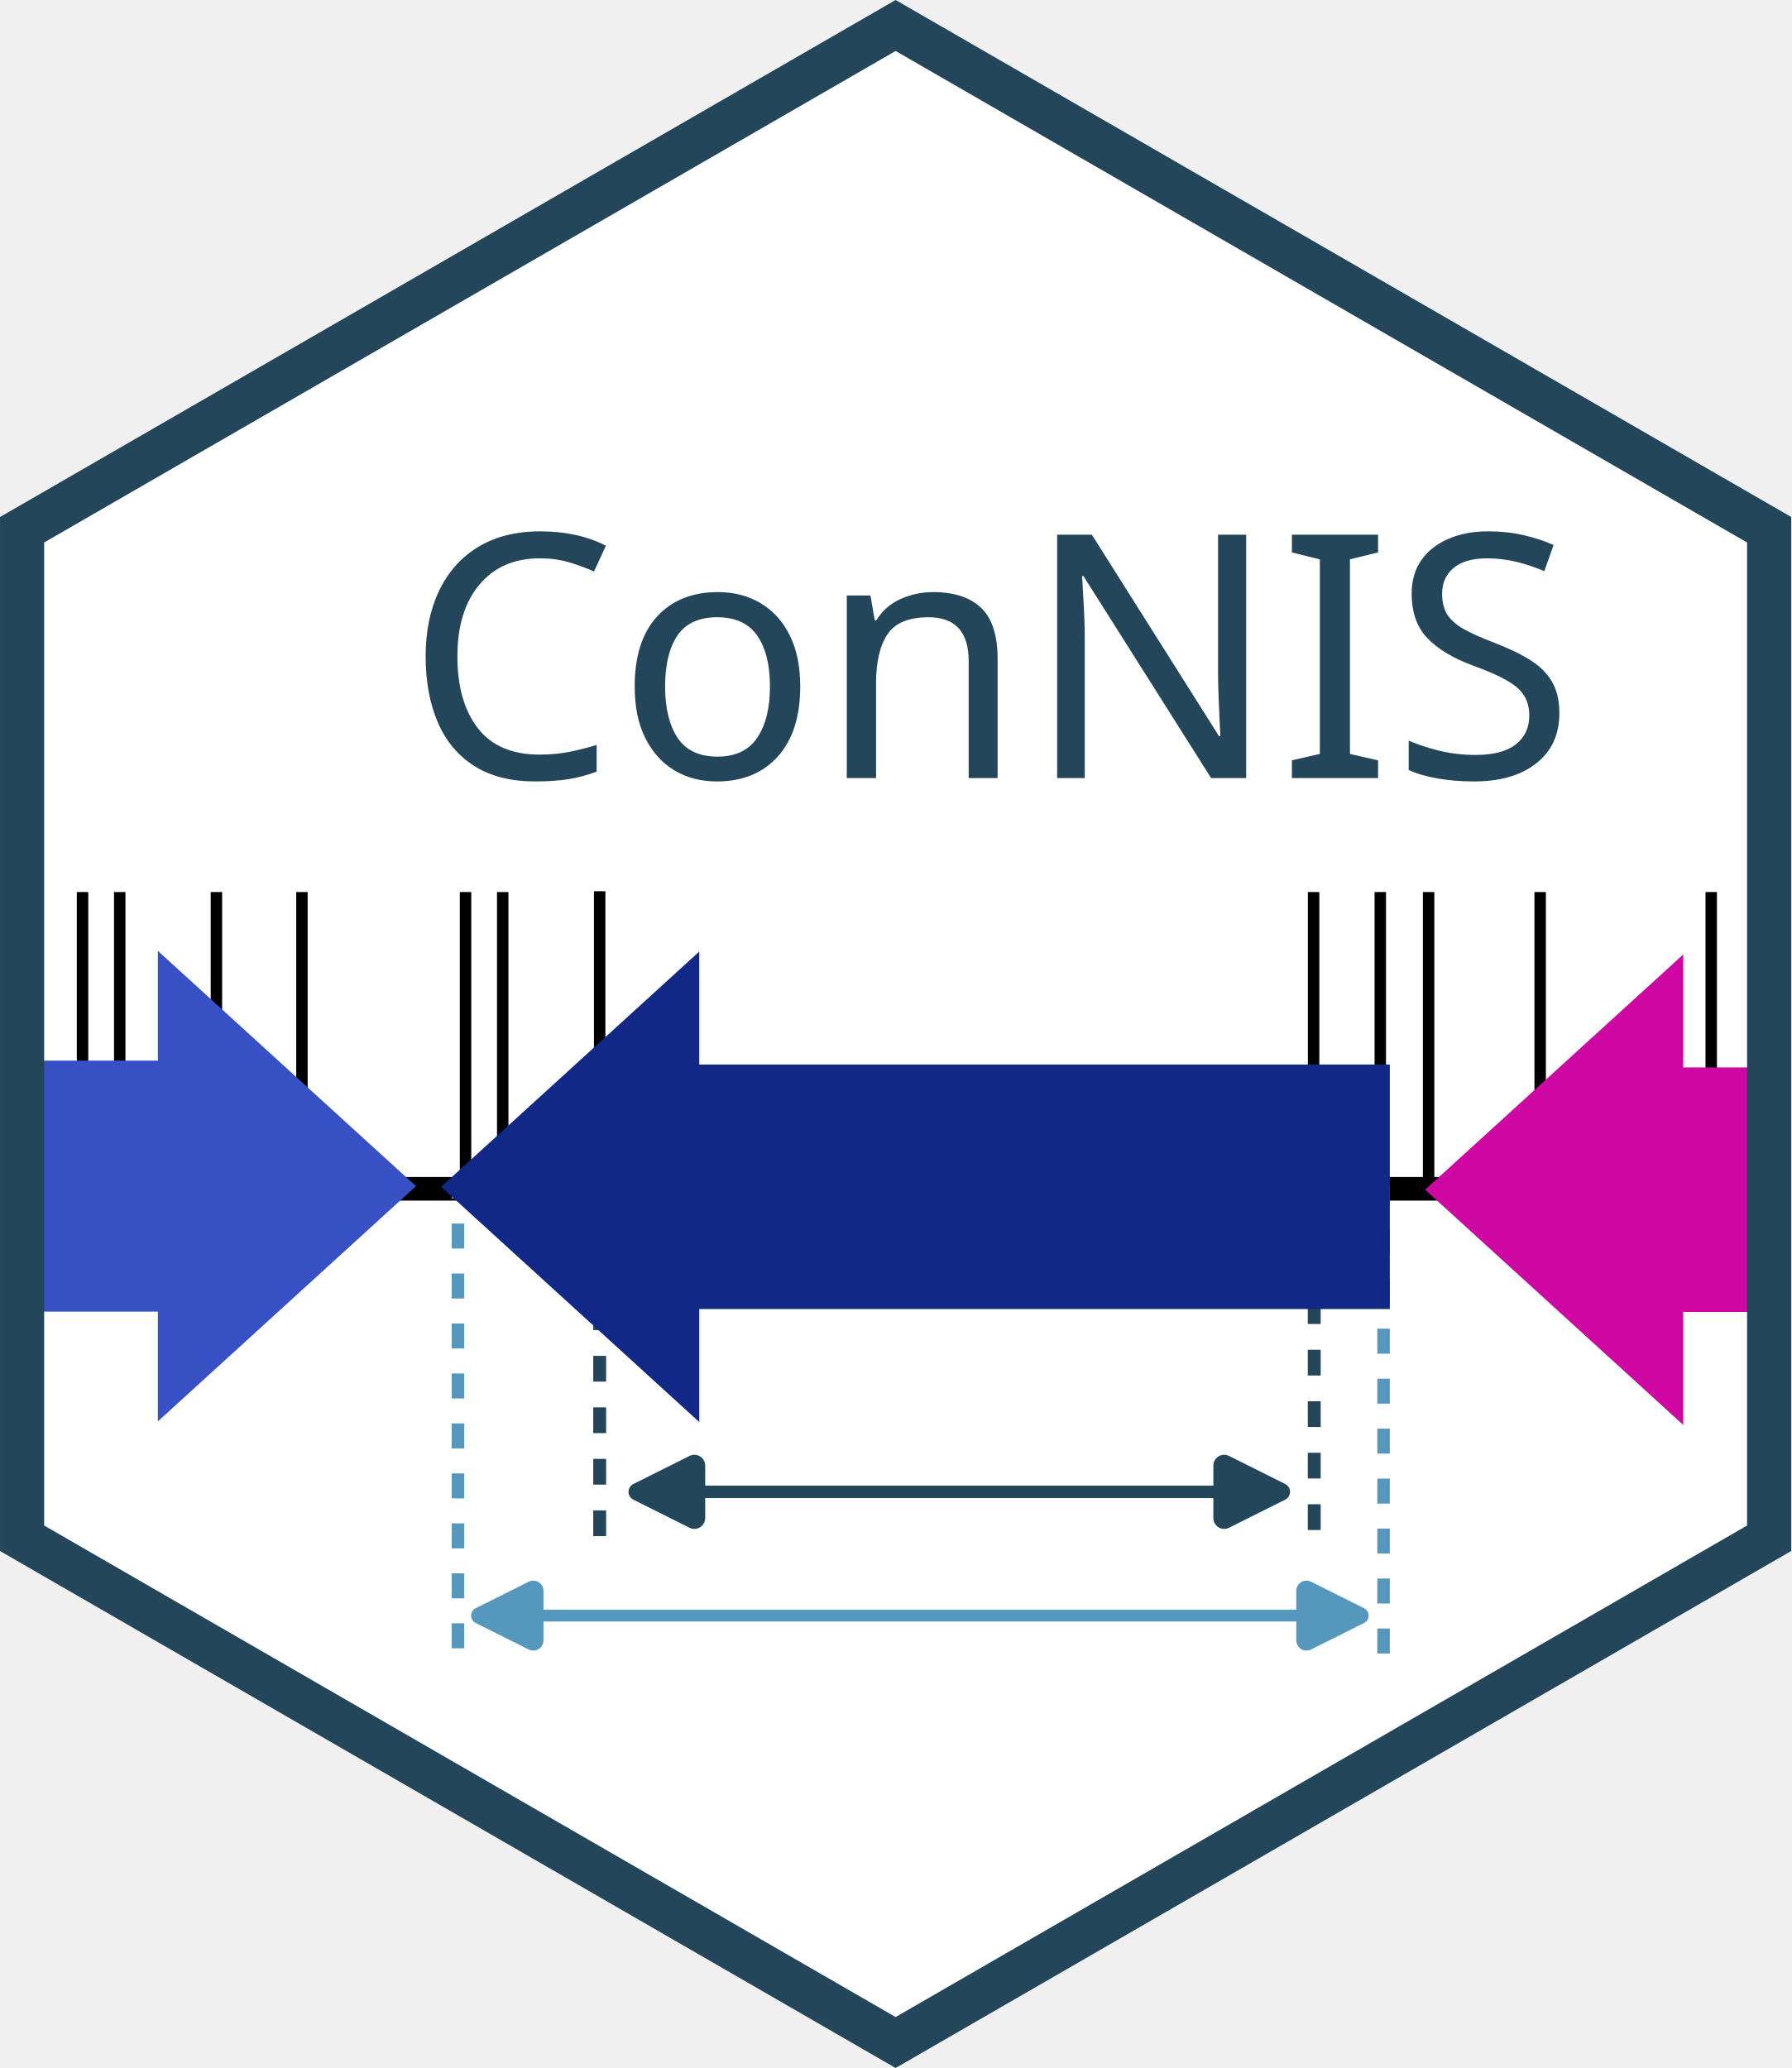
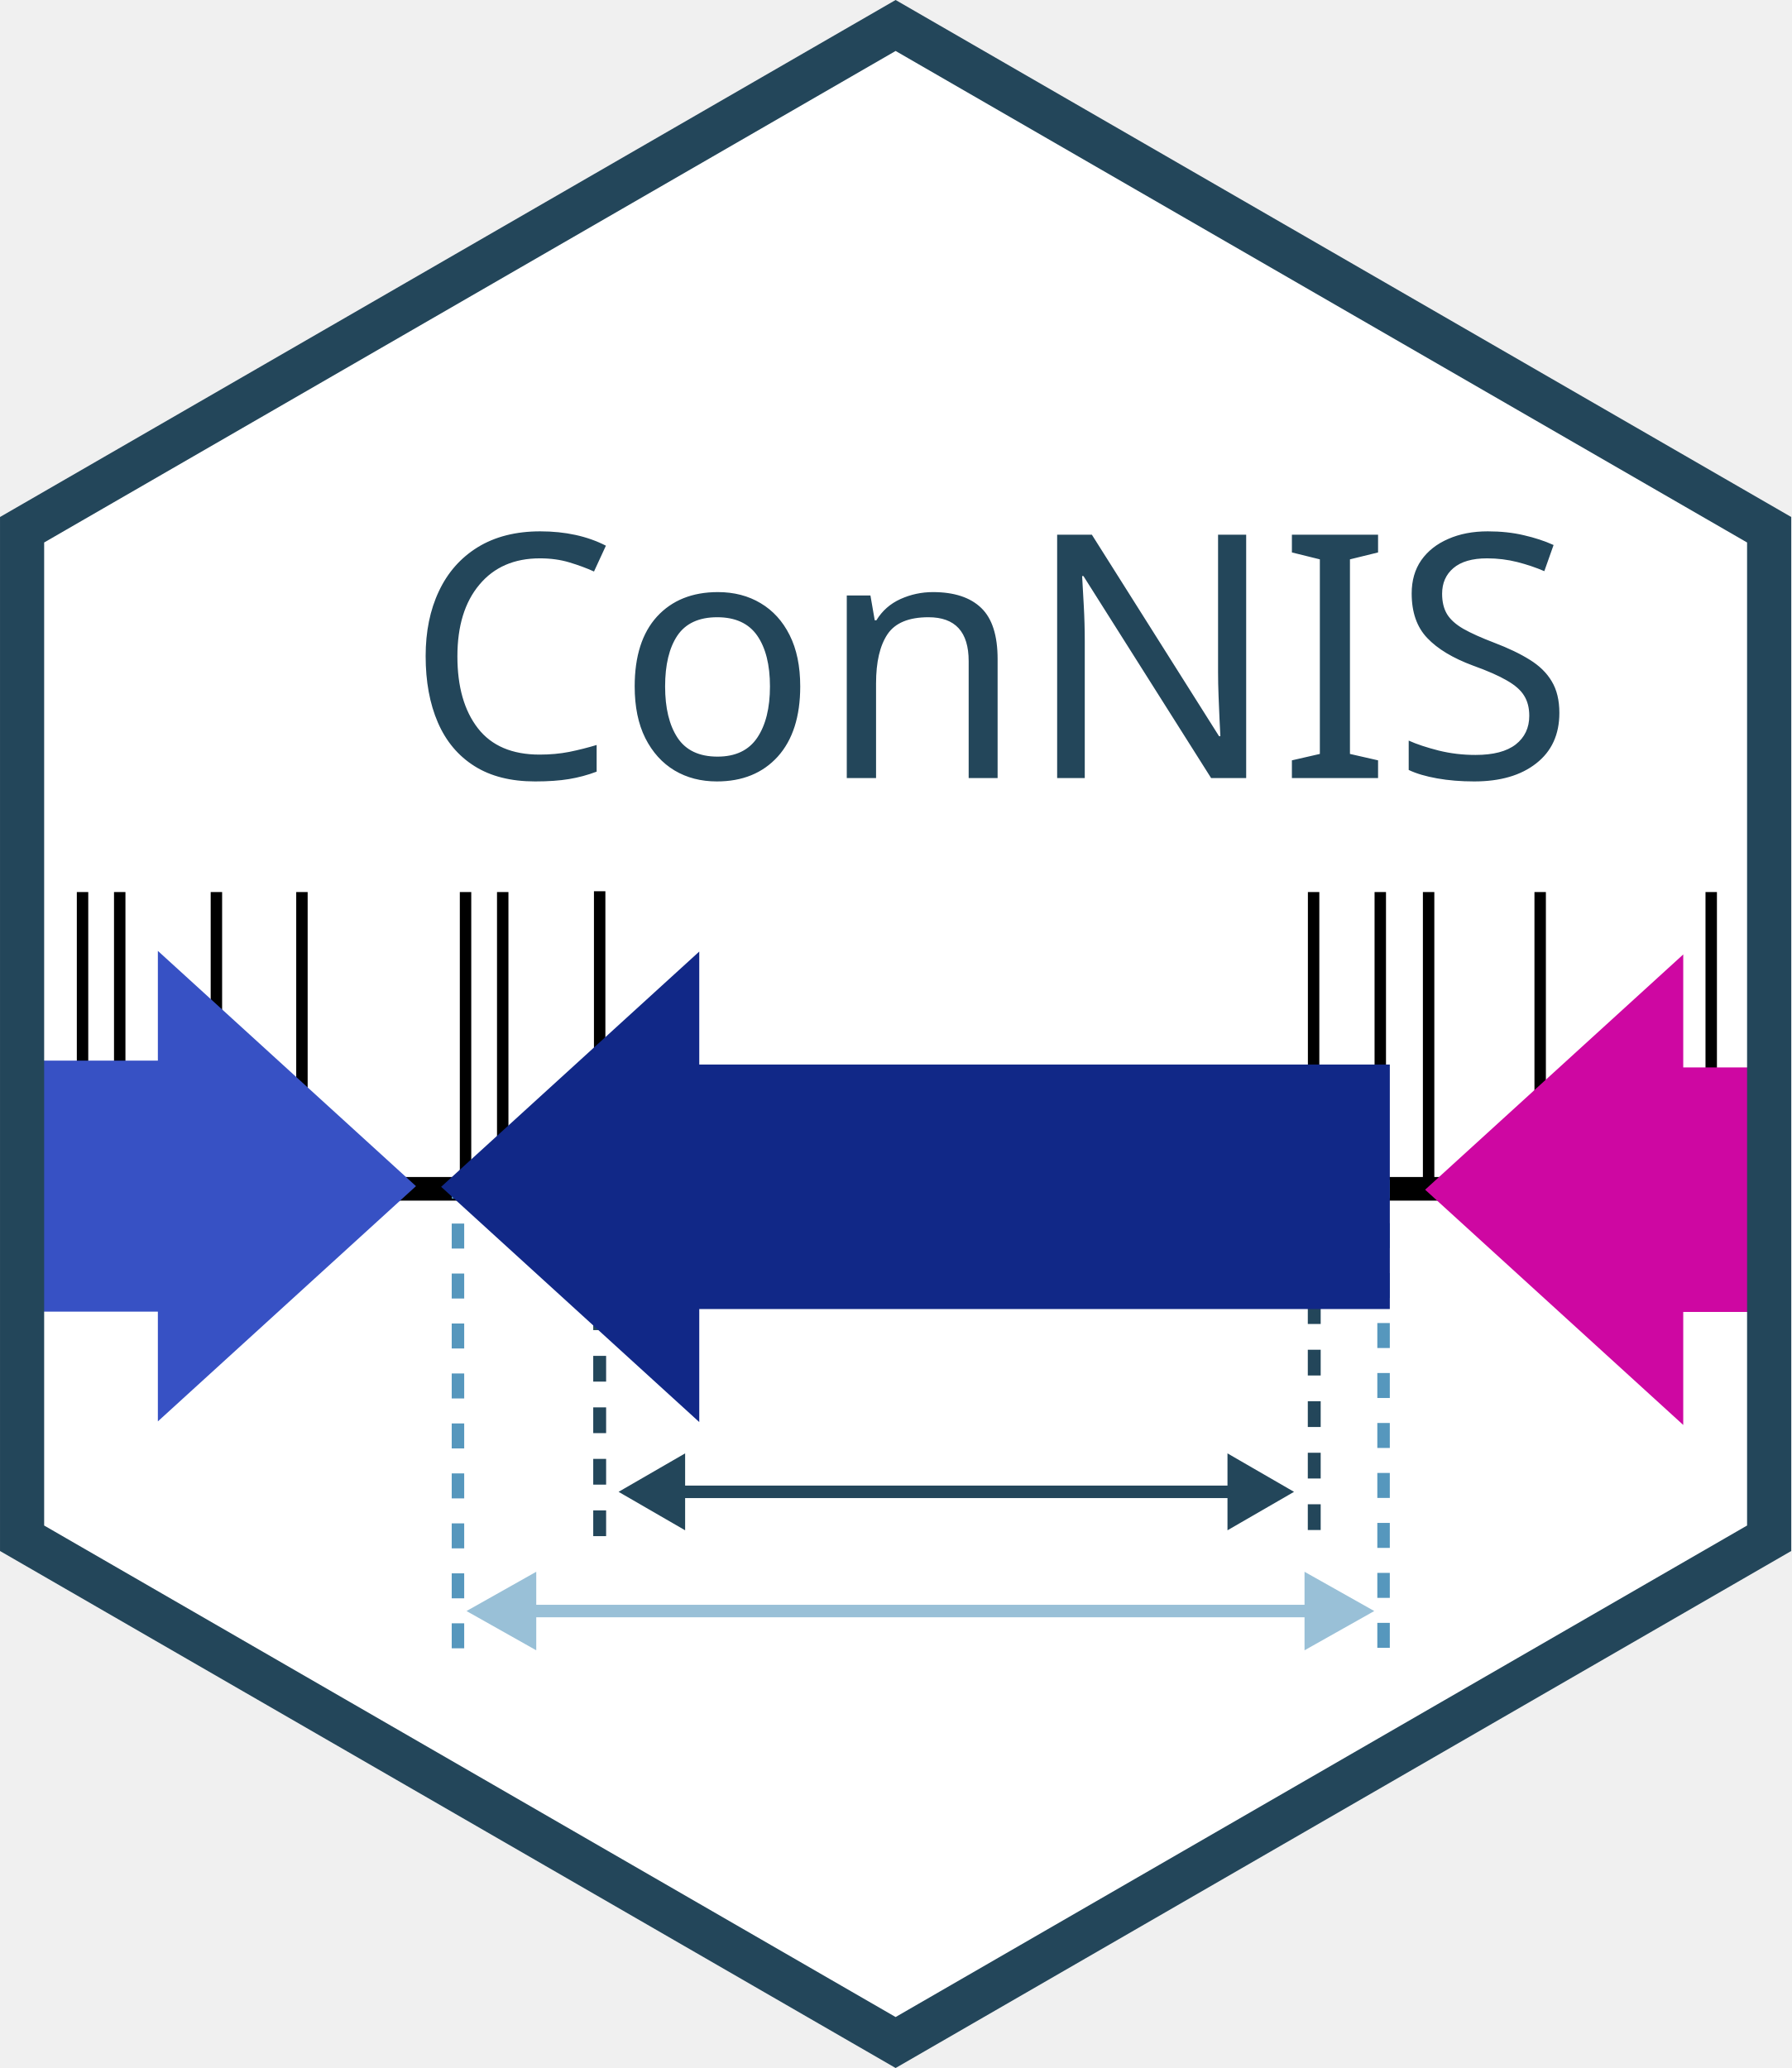
<svg xmlns="http://www.w3.org/2000/svg" width="167.521mm" height="193.437mm" viewBox="0 0 167.521 193.437" version="1.1" id="svg1">
  <defs id="defs1">
-     <marker style="overflow:visible" id="RoundedArrow" refX="0" refY="0" orient="auto-start-reverse" markerWidth="1" markerHeight="1" viewBox="0 0 1 1" preserveAspectRatio="xMidYMid">
-       <path transform="scale(0.7)" d="m -0.211,-4.106 6.422,3.211 a 1,1 90 0 1 0,1.789 L -0.211,4.106 A 1.236,1.236 31.717 0 1 -2,3 v -6 a 1.236,1.236 148.283 0 1 1.789,-1.106 z" style="fill:context-stroke;fill-rule:evenodd;stroke:none" id="path8" />
-     </marker>
-     <marker style="overflow:visible" id="marker7" refX="0" refY="0" orient="auto-start-reverse" markerWidth="1" markerHeight="1" viewBox="0 0 1 1" preserveAspectRatio="xMidYMid">
-       <path transform="scale(0.7)" d="m -0.211,-4.106 6.422,3.211 a 1,1 90 0 1 0,1.789 L -0.211,4.106 A 1.236,1.236 31.717 0 1 -2,3 v -6 a 1.236,1.236 148.283 0 1 1.789,-1.106 z" style="fill:context-stroke;fill-rule:evenodd;stroke:none" id="path7" />
-     </marker>
-     <marker style="overflow:visible" id="RoundedArrow-2" refX="0" refY="0" orient="auto-start-reverse" markerWidth="1" markerHeight="1" viewBox="0 0 1 1" preserveAspectRatio="xMidYMid">
-       <path transform="scale(0.7)" d="m -0.211,-4.106 6.422,3.211 a 1,1 90 0 1 0,1.789 L -0.211,4.106 A 1.236,1.236 31.717 0 1 -2,3 v -6 a 1.236,1.236 148.283 0 1 1.789,-1.106 z" style="fill:context-stroke;fill-rule:evenodd;stroke:none" id="path8-2" />
-     </marker>
-     <marker style="overflow:visible" id="marker7-6" refX="0" refY="0" orient="auto-start-reverse" markerWidth="1" markerHeight="1" viewBox="0 0 1 1" preserveAspectRatio="xMidYMid">
-       <path transform="scale(0.7)" d="m -0.211,-4.106 6.422,3.211 a 1,1 90 0 1 0,1.789 L -0.211,4.106 A 1.236,1.236 31.717 0 1 -2,3 v -6 a 1.236,1.236 148.283 0 1 1.789,-1.106 z" style="fill:context-stroke;fill-rule:evenodd;stroke:none" id="path7-7" />
+     <marker style="overflow:visible" id="Triangle" refX="0" refY="0" orient="auto-start-reverse" markerWidth="1" markerHeight="1" viewBox="0 0 1 1" preserveAspectRatio="xMidYMid">
+       <path transform="scale(0.5)" style="fill:context-stroke;fill-rule:evenodd;stroke:context-stroke;stroke-width:1pt" d="M 5.77,0 -2.88,5 V -5 Z" id="path135" />
    </marker>
  </defs>
  <g id="layer1" transform="translate(-23.81529,-45.67839)">
    <path style="fill:#ffffff;fill-opacity:1;stroke:none;stroke-width:3.141;stroke-dasharray:none;stroke-opacity:1" id="path10" d="m 100.719,164.09 -62.156,35.886 -62.156,-35.886 0,-71.772 62.156,-35.886 62.156,35.886 z" transform="matrix(1.314369,0,0,1.314369,56.89037,-26.11035)" />
    <path style="fill:#26383f;fill-opacity:0;stroke:none;stroke-width:3.141;stroke-dasharray:none;stroke-opacity:1" id="path4" d="m 100.719,164.09 -62.156,35.886 -62.156,-35.886 0,-71.772 62.156,-35.886 62.156,35.886 z" transform="matrix(0.6571844,0,0,0.6571844,82.23313,58.14322)" />
    <g id="g9" style="stroke:#000000;stroke-width:0.813;stroke-dasharray:none;stroke-opacity:1" transform="matrix(1.314369,0,0,1.314369,-22.69482,-104.651)">
      <path style="fill:none;stroke:#000000;stroke-width:0.813;stroke-linecap:butt;stroke-linejoin:miter;stroke-dasharray:none;stroke-opacity:1" d="M 144.976,199.104 V 177.857" id="path5-4-7-7" />
      <path style="fill:none;stroke:#000000;stroke-width:0.813;stroke-linecap:butt;stroke-linejoin:miter;stroke-dasharray:none;stroke-opacity:1" d="M 71.157,199.104 V 177.857" id="path5-4-7-8" />
      <path style="fill:none;stroke:#000000;stroke-width:0.813;stroke-linecap:butt;stroke-linejoin:miter;stroke-dasharray:none;stroke-opacity:1" d="M 128.855,199.104 V 177.857" id="path5-4-7-8-3" />
      <path style="fill:none;stroke:#000000;stroke-width:0.813;stroke-linecap:butt;stroke-linejoin:miter;stroke-dasharray:none;stroke-opacity:1" d="M 133.599,199.104 V 177.857" id="path5-4-7-4" />
      <path style="fill:#a18e5d;fill-opacity:1;stroke:#000000;stroke-width:0.813;stroke-linecap:butt;stroke-linejoin:miter;stroke-dasharray:none;stroke-opacity:1" d="M 157.147,199.104 V 177.857" id="path5-4-7-74" />
      <path style="fill:none;stroke:#000000;stroke-width:0.813;stroke-linecap:butt;stroke-linejoin:miter;stroke-dasharray:none;stroke-opacity:1" d="M 50.784,199.104 V 177.857" id="path5-4-7-563" />
      <path style="fill:none;stroke:#000000;stroke-width:0.813;stroke-linecap:butt;stroke-linejoin:miter;stroke-dasharray:none;stroke-opacity:1" d="M 68.511,199.104 V 177.857" id="path5-4-7-84" />
      <path style="fill:none;stroke:#000000;stroke-width:0.813;stroke-linecap:butt;stroke-linejoin:miter;stroke-dasharray:none;stroke-opacity:1" d="M 78.055,199.047 V 177.8" id="path5-4-7-84-7" />
      <path style="fill:none;stroke:#000000;stroke-width:0.813;stroke-linecap:butt;stroke-linejoin:miter;stroke-dasharray:none;stroke-opacity:1" d="M 41.259,199.104 V 177.857" id="path5-4-7-40" />
      <path style="fill:none;stroke:#000000;stroke-width:0.813;stroke-linecap:butt;stroke-linejoin:miter;stroke-dasharray:none;stroke-opacity:1" d="M 137.038,199.104 V 177.857" id="path5-4-7-75" />
      <path style="fill:none;stroke:#000000;stroke-width:0.813;stroke-linecap:butt;stroke-linejoin:miter;stroke-dasharray:none;stroke-opacity:1" d="M 43.905,199.104 V 177.857" id="path5-4-7-756" />
      <path style="fill:none;stroke:#000000;stroke-width:0.813;stroke-linecap:butt;stroke-linejoin:miter;stroke-dasharray:none;stroke-opacity:1" d="M 56.87,199.104 V 177.857" id="path5-4-7-48" />
    </g>
    <path style="fill:none;stroke:#000000;stroke-width:2.209;stroke-linecap:butt;stroke-linejoin:miter;stroke-dasharray:none;stroke-opacity:1" d="M 26.054,156.878 H 189.853" id="path5" />
    <path style="fill:none;stroke:#23465a;stroke-width:1.205;stroke-linecap:butt;stroke-linejoin:miter;stroke-dasharray:2.409, 2.409;stroke-dashoffset:0;stroke-opacity:1" d="M 146.728,188.793 V 154.526" id="path5-4-7-46" />
    <path style="fill:none;stroke:#23465a;stroke-width:1.205;stroke-linecap:butt;stroke-linejoin:miter;stroke-dasharray:2.409, 2.409;stroke-dashoffset:0;stroke-opacity:1" d="M 79.899,189.366 V 155.098" id="path5-4-7-84-7-1" />
-     <path style="fill:none;stroke:#23465a;stroke-width:1.169;stroke-linecap:butt;stroke-linejoin:miter;stroke-dasharray:none;stroke-opacity:1;marker-start:url(#RoundedArrow);marker-end:url(#marker7)" d="M 88.131,185.222 H 138.929" id="path6" />
-     <path style="fill:#000000;fill-opacity:1;stroke:#5697bd;stroke-width:1.168;stroke-linecap:butt;stroke-linejoin:miter;stroke-dasharray:2.337, 2.337;stroke-dashoffset:0;stroke-opacity:1" d="M 153.211,200.343 V 156.561" id="path5-4-7-46-3" />
+     <path style="fill:none;stroke:#23465a;stroke-width:1.169;stroke-linecap:butt;stroke-linejoin:miter;stroke-dasharray:none;stroke-opacity:1;marker-start:url(#Triangle);marker-end:url(#Triangle)" d="m 85.818,185.222 h 54.868" id="path6" />
+     <path style="fill:#000000;fill-opacity:1;stroke:#5697bd;stroke-width:1.168;stroke-linecap:butt;stroke-linejoin:miter;stroke-dasharray:2.337, 2.337;stroke-dashoffset:0;stroke-opacity:1" d="M 153.211,199.814 V 156.031" id="path5-4-7-46-3" />
    <path style="fill:#000000;fill-opacity:1;stroke:#5697bd;stroke-width:1.168;stroke-linecap:butt;stroke-linejoin:miter;stroke-dasharray:2.337, 2.337;stroke-dashoffset:0;stroke-opacity:1" d="M 66.645,199.857 V 156.813" id="path5-4-7-84-7-1-4" />
-     <path style="fill:#000000;fill-opacity:1;stroke:#5697bd;stroke-width:1.103;stroke-linecap:butt;stroke-linejoin:miter;stroke-dasharray:none;stroke-opacity:1;marker-start:url(#RoundedArrow-2);marker-end:url(#marker7-6)" d="M 73.098,196.799 H 146.592" id="path6-1" />
    <g id="g2" style="fill:#112887;fill-opacity:1" transform="matrix(2.466506,0,0,2.466506,-151.7331,-221.2335)">
      <path style="fill:#112887;fill-opacity:1;stroke:none;stroke-width:1.341;stroke-opacity:1" id="path3" d="m 170.601,58.859 -61.565,35.545 0,-71.09 z" transform="matrix(-0.1589751,0,0,-0.2509988,115.0212,167.9957)" />
      <rect style="fill:#112887;fill-opacity:1;stroke:none;stroke-width:0.339;stroke-opacity:1" id="rect4" width="26.505" height="9.273" x="97.366" y="148.585" />
    </g>
    <g id="g3" style="fill:#ce07a2;fill-opacity:1" transform="matrix(2.466506,0,0,2.466506,-151.7331,-221.2335)">
      <path style="fill:#ce07a2;fill-opacity:1;stroke:none;stroke-width:1.341;stroke-opacity:1" id="path3-1" d="m 170.601,58.859 -61.565,35.545 0,-71.09 z" transform="matrix(-0.1589751,0,0,-0.2509988,152.3309,168.1056)" />
      <rect style="fill:#ce07a2;fill-opacity:1;stroke:none;stroke-width:0.12;stroke-opacity:1" id="rect4-2" width="3.307" height="9.273" x="134.676" y="148.695" />
    </g>
    <g id="g1" style="fill:#3751c4;fill-opacity:1" transform="matrix(2.466506,0,0,2.466506,-151.7331,-221.2335)">
      <path style="fill:#3751c4;fill-opacity:1;stroke:none;stroke-width:1.341;stroke-opacity:1" id="path3-9" d="m 170.601,58.859 -61.565,35.545 0,-71.09 z" transform="matrix(0.1589751,0,0,0.2509988,59.82455,138.4234)" />
      <rect style="fill:#3751c4;fill-opacity:1;stroke:none;stroke-width:0.144;stroke-opacity:1" id="rect4-97" width="4.68" height="9.519" x="72.59" y="148.437" />
    </g>
    <text xml:space="preserve" style="font-style:normal;font-variant:normal;font-weight:normal;font-stretch:normal;font-size:31.548px;line-height:0.25;font-family:'Apple SD Gothic Neo';-inkscape-font-specification:'Apple SD Gothic Neo';fill:#23465a;fill-opacity:1;stroke-width:2.579;stroke-dasharray:none" x="62.352" y="117.261" id="text9" transform="scale(0.98988,1.010223)">
      <tspan id="tspan9" style="font-style:normal;font-variant:normal;font-weight:normal;font-stretch:normal;line-height:0.25;font-family:'Apple SD Gothic Neo';-inkscape-font-specification:'Apple SD Gothic Neo';fill:#23465a;fill-opacity:1;stroke-width:2.579;stroke-dasharray:none" x="62.352" y="117.261">ConNIS</tspan>
    </text>
    <path style="fill:none;fill-opacity:1;stroke:#23465a;stroke-width:3.141;stroke-dasharray:none;stroke-opacity:1" id="path9" d="m 100.719,164.09 -62.156,35.886 -62.156,-35.886 0,-71.772 62.156,-35.886 62.156,35.886 z" transform="matrix(1.314369,0,0,1.314369,56.89037,-26.11035)" />
+     <g id="g13" transform="translate(0,53.975)">
+       <path style="fill:none;stroke:#99c0d7;stroke-width:1.169;stroke-linecap:butt;stroke-linejoin:miter;stroke-dasharray:none;stroke-opacity:1" d="M 71.173,142.397 H 147.622" id="path11" />
+       <path style="fill:#99c0d7;fill-opacity:1;stroke:#99c0d7;stroke-width:1.169;stroke-dasharray:none;stroke-dashoffset:0;stroke-opacity:1;paint-order:normal" id="path12" d="M 187.554,52.444 167.233,64.176 V 40.711 Z" transform="matrix(0.2954852,0,0,0.28819,96.57679,127.283)" />
+       <path style="fill:#99c0d7;fill-opacity:1;stroke:#99c0d7;stroke-width:1.169;stroke-dasharray:none;stroke-dashoffset:0;stroke-opacity:1;paint-order:normal" id="path13" d="M 187.554,52.444 167.233,64.176 V 40.711 Z" transform="matrix(-0.2954852,0,0,-0.28819,123.2095,157.5106)" />
+     </g>
  </g>
</svg>
